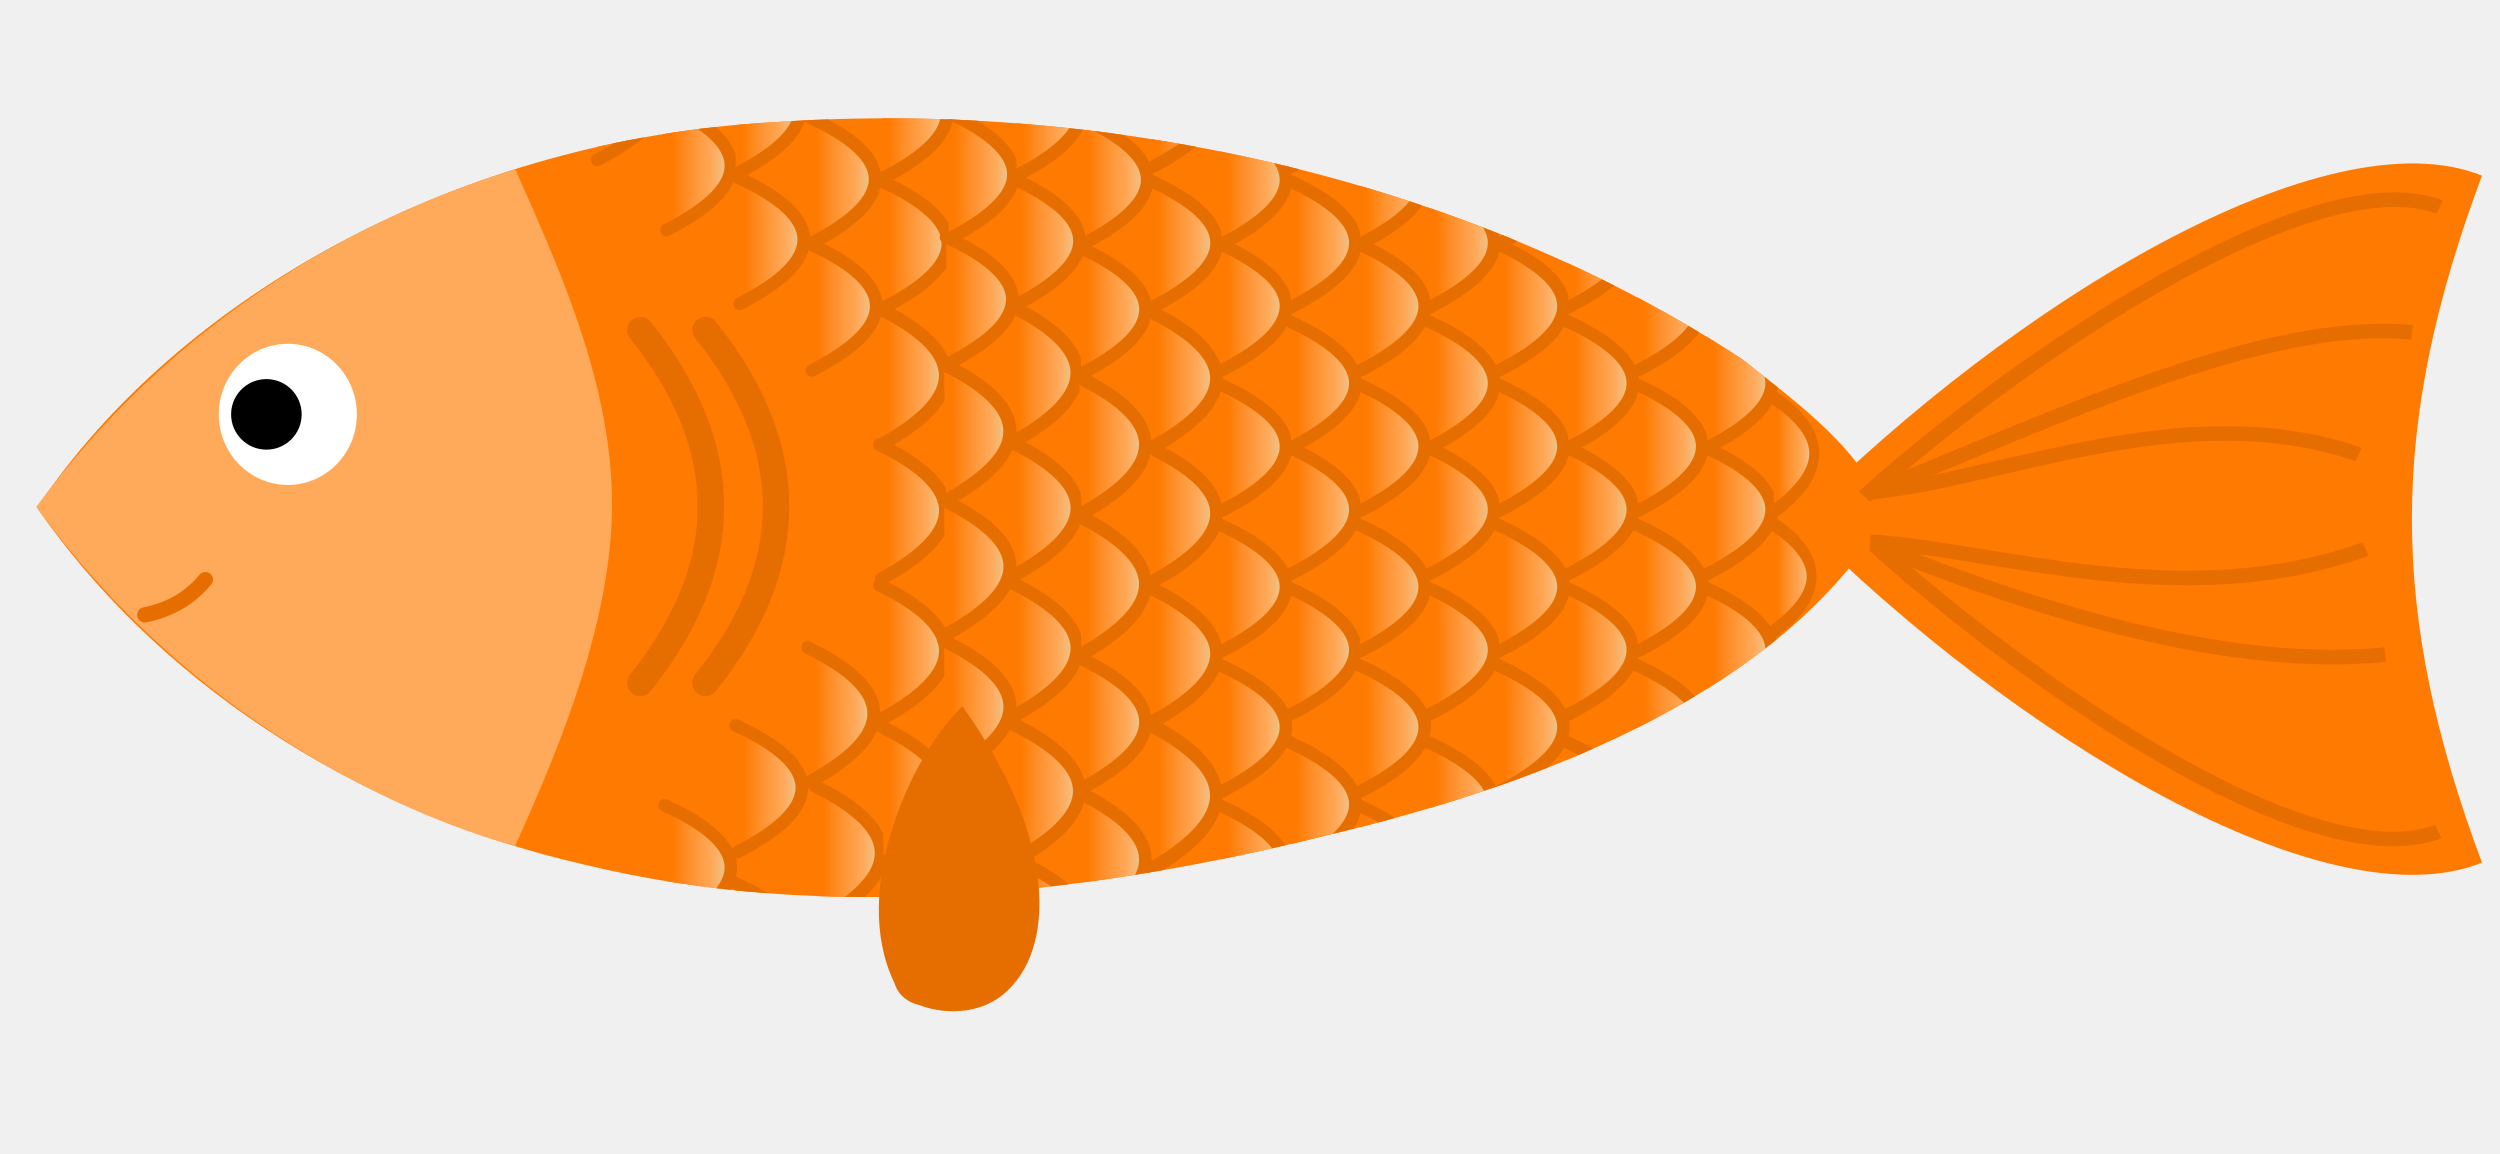
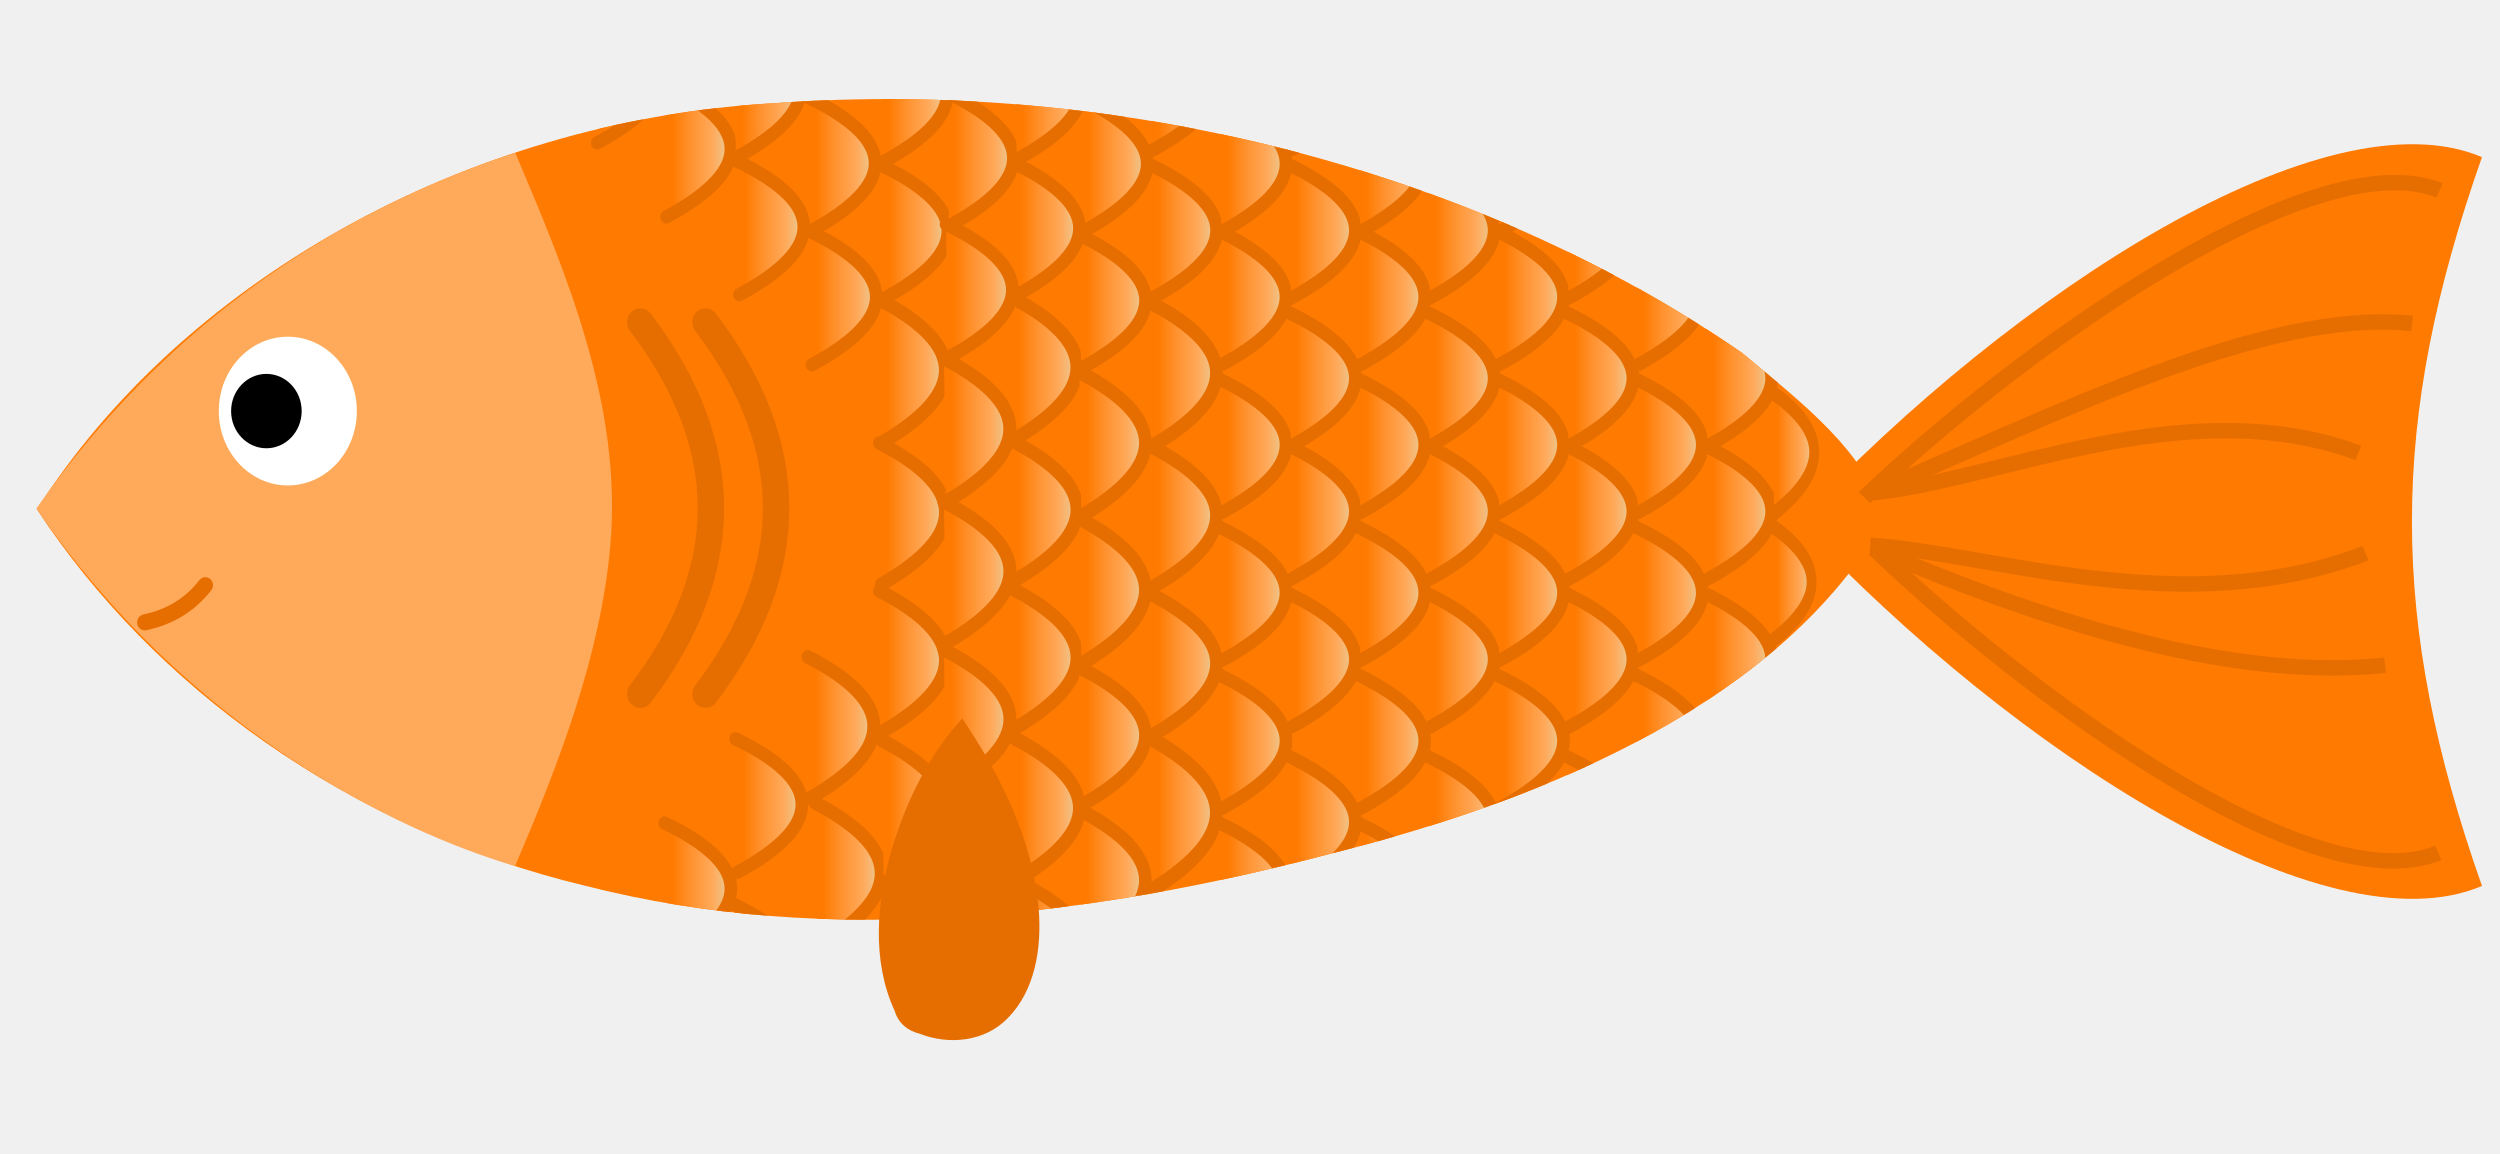
<svg xmlns="http://www.w3.org/2000/svg" width="130px" height="60px" viewBox="0 0 100 50" version="1.1" id="svg1">
  <defs id="defs1">
    <linearGradient id="linearGradient32">
      <stop style="stop-color:#ff7a00;stop-opacity:1;" offset="0.115" id="stop32" />
      <stop style="stop-color:#ff912d;stop-opacity:1;" offset="0.385" id="stop31" />
      <stop style="stop-color:#ffa95a;stop-opacity:1;" offset="0.72" id="stop30" />
      <stop style="stop-color:#f2be7f;stop-opacity:1;" offset="0.883" id="stop29" />
      <stop style="stop-color:#e6d4a4;stop-opacity:1;" offset="0.966" id="stop28" />
      <stop style="stop-color:#ceffee;stop-opacity:1;" offset="1" id="stop16" />
    </linearGradient>
    <clipPath clipPathUnits="userSpaceOnUse" id="clipPath345">
      <path id="path345" d="m 10.247,23.907 c 5.163,-7.707 15.421,-13.361 26.705,-13.961 12.521,-0.864 25.463,2.298 35.058,8.585 2.089,1.666 4.485,3.365 5.184,5.718 -3.718,6.165 -12.022,9.579 -20.069,11.486 -8.656,2.175 -18.162,3.259 -27.016,1.109 C 21.506,34.89 14.439,29.971 10.247,23.907 Z" fill="#ff7a00" style="stroke-width:1.097" />
    </clipPath>
  </defs>
-   <g id="fish-body" clip-path="none" transform="matrix(1.19644,0,0,1.19644,-14.82536,-6.605689)">
+   <g id="fish-body" clip-path="none" transform="matrix(1.19644,0,0,1.260856,-14.82536,-8.070684)">
    <path id="body" d="M 10.247,23.907 C 15.41,16.201 25.668,10.546 36.952,9.947 49.473,9.082 62.415,12.244 72.009,18.531 c 2.089,1.666 4.485,3.365 5.184,5.718 -3.718,6.165 -12.022,9.579 -20.069,11.486 -8.656,2.175 -18.162,3.259 -27.016,1.109 C 21.506,34.89 14.439,29.972 10.247,23.907 Z" fill="#ff7a00" style="stroke-width:1.097" />
    <path id="body-light" d="m 27.57,11.65 c 1.883,4.208 3.864,8.703 3.45,13.426 -0.335,3.825 -1.895,7.625 -3.454,11.087 C 23.23,34.967 15.664,31.412 10.225,23.877 15.008,17.389 21.357,13.571 27.57,11.65 Z" fill="#ffa95a" style="fill:#ffa95a;fill-opacity:1;stroke-width:1.124" />
    <g id="scales" clip-path="url(#clipPath345)" style="stroke:#e66e00;stroke-opacity:1">
      <path id="scale-1" d="m 50.567,21.654 q 4.635,2.125 0.068,4.464" fill="none" stroke="#e66e00" stroke-width="0.958" stroke-linecap="round" style="fill:url(#linearGradient32);fill-opacity:1;stroke:#e66e00;stroke-width:0.444;stroke-dasharray:none;stroke-opacity:1" transform="matrix(1.023417,0,0,1.087538,-1.1744,-1.82012)" />
      <path id="scale-2" d="m 55.453,21.654 q 4.635,2.125 0.068,4.464" fill="none" stroke="#e66e00" stroke-width="0.958" stroke-linecap="round" style="fill:url(#linearGradient32);fill-opacity:1;stroke:#e66e00;stroke-width:0.444;stroke-dasharray:none;stroke-opacity:1" transform="matrix(1.028579,0,0,1.027165,-1.441464,-0.5188361)" />
      <path id="scale-3" d="m 60.339,21.654 q 4.635,2.125 0.068,4.464" fill="none" stroke="#e66e00" stroke-width="0.958" stroke-linecap="round" style="fill:url(#linearGradient32);fill-opacity:1;stroke:#e66e00;stroke-width:0.444;stroke-dasharray:none;stroke-opacity:1" transform="matrix(1.028579,0,0,1.027165,-1.441464,-0.5188361)" />
      <path id="scale-4" d="m 65.225,21.654 q 4.635,2.125 0.068,4.464" fill="none" stroke="#e66e00" stroke-width="0.958" stroke-linecap="round" style="fill:url(#linearGradient32);fill-opacity:1;stroke:#e66e00;stroke-width:0.444;stroke-dasharray:none;stroke-opacity:1" transform="matrix(1.028579,0,0,1.027165,-1.441464,-0.5188361)" />
      <path id="scale-5" d="m 70.112,21.654 q 4.635,2.125 0.068,4.464" fill="none" stroke="#e66e00" stroke-width="0.958" stroke-linecap="round" style="fill:url(#linearGradient32);fill-opacity:1;stroke:#e66e00;stroke-width:0.444;stroke-dasharray:none;stroke-opacity:1" transform="matrix(1.028579,0,0,1.027165,-1.441464,-0.5188361)" />
      <path id="scale-6" d="m 50.567,26.603 q 4.635,2.125 0.068,4.464" fill="none" stroke="#e66e00" stroke-width="0.958" stroke-linecap="round" style="fill:url(#linearGradient32);fill-opacity:1;stroke:#e66e00;stroke-width:0.444;stroke-dasharray:none;stroke-opacity:1" transform="matrix(1.023417,0,0,1.087538,-1.1744,-2.118926)" />
      <path id="scale-7" d="m 55.453,26.603 q 4.635,2.125 0.068,4.464" fill="none" stroke="#e66e00" stroke-width="0.958" stroke-linecap="round" style="fill:url(#linearGradient32);fill-opacity:1;stroke:#e66e00;stroke-width:0.444;stroke-dasharray:none;stroke-opacity:1" transform="matrix(1.028579,0,0,1.027165,-1.441464,-0.5188361)" />
      <path id="scale-8" d="m 60.339,26.603 q 4.635,2.125 0.068,4.464" fill="none" stroke="#e66e00" stroke-width="0.958" stroke-linecap="round" style="fill:url(#linearGradient32);fill-opacity:1;stroke:#e66e00;stroke-width:0.444;stroke-dasharray:none;stroke-opacity:1" transform="matrix(1.028579,0,0,1.027165,-1.441464,-0.5188361)" />
      <path id="scale-9" d="m 65.225,26.603 q 4.635,2.125 0.068,4.464" fill="none" stroke="#e66e00" stroke-width="0.958" stroke-linecap="round" style="fill:url(#linearGradient32);fill-opacity:1;stroke:#e66e00;stroke-width:0.444;stroke-dasharray:none;stroke-opacity:1" transform="matrix(1.028579,0,0,1.027165,-1.441464,-0.5188361)" />
      <path id="scale-10" d="m 70.112,26.603 q 4.635,2.125 0.068,4.464" fill="none" stroke="#e66e00" stroke-width="0.958" stroke-linecap="round" style="fill:url(#linearGradient32);fill-opacity:1;stroke:#e66e00;stroke-width:0.444;stroke-dasharray:none;stroke-opacity:1" transform="matrix(1.028579,0,0,1.027165,-1.441464,-0.5188361)" />
      <path id="scale-11" d="m 53.01,24.376 q 4.635,2.125 0.068,4.464" fill="none" stroke="#e66e00" stroke-width="0.958" stroke-linecap="round" style="fill:url(#linearGradient32);fill-opacity:1;stroke:#e66e00;stroke-width:0.444;stroke-dasharray:none;stroke-opacity:1" transform="matrix(1.028579,0,0,1.027165,-1.441464,-0.5188361)" />
      <path id="scale-12" d="m 57.896,24.376 q 4.635,2.125 0.068,4.464" fill="none" stroke="#e66e00" stroke-width="0.958" stroke-linecap="round" style="fill:url(#linearGradient32);fill-opacity:1;stroke:#e66e00;stroke-width:0.444;stroke-dasharray:none;stroke-opacity:1" transform="matrix(1.028579,0,0,1.027165,-1.441464,-0.5188361)" />
      <path id="scale-13" d="m 62.782,24.376 q 4.635,2.125 0.068,4.464" fill="none" stroke="#e66e00" stroke-width="0.958" stroke-linecap="round" style="fill:url(#linearGradient32);fill-opacity:1;stroke:#e66e00;stroke-width:0.444;stroke-dasharray:none;stroke-opacity:1" transform="matrix(1.028579,0,0,1.027165,-1.441464,-0.5188361)" />
      <path id="scale-14" d="m 67.668,24.376 q 4.635,2.125 0.068,4.464" fill="none" stroke="#e66e00" stroke-width="0.958" stroke-linecap="round" style="fill:url(#linearGradient32);fill-opacity:1;stroke:#e66e00;stroke-width:0.444;stroke-dasharray:none;stroke-opacity:1" transform="matrix(1.028579,0,0,1.027165,-1.441464,-0.5188361)" />
      <path id="scale-15" d="m 72.555,24.376 q 4.635,2.125 0.068,4.464" fill="none" stroke="#e66e00" stroke-width="0.958" stroke-linecap="round" style="fill:url(#linearGradient32);fill-opacity:1;stroke:#e66e00;stroke-width:0.589;stroke-dasharray:none;stroke-opacity:1" transform="matrix(0.6041375,0,0,0.8728682,29.27839,3.209159)" />
      <path id="scale-16" d="m 35.55,31.794 q 4.767,2.183 0.07,4.585" fill="none" stroke="#e66e00" stroke-width="0.958" stroke-linecap="round" style="fill:url(#linearGradient32);fill-opacity:1;stroke:#e66e00;stroke-width:0.457;stroke-dasharray:none;stroke-opacity:1" />
      <path id="scale-17" d="m 33.465,34.274 q 4.635,2.125 0.068,4.464" fill="none" stroke="#e66e00" stroke-width="0.958" stroke-linecap="round" style="fill:url(#linearGradient32);fill-opacity:1;stroke:#e66e00;stroke-width:0.444;stroke-dasharray:none;stroke-opacity:1" transform="matrix(1.028579,0,0,1.027165,-1.441464,-0.5188361)" />
      <path id="scale-18" d="m 35.62,11.944 q 4.767,2.183 0.07,4.585" fill="none" stroke="#e66e00" stroke-width="0.958" stroke-linecap="round" style="fill:url(#linearGradient32);fill-opacity:1;stroke:#e66e00;stroke-width:0.457;stroke-dasharray:none;stroke-opacity:1" />
      <path id="scale-19" d="m 31.022,7.053 q 4.635,2.125 0.068,4.464" fill="none" stroke="#e66e00" stroke-width="0.958" stroke-linecap="round" style="fill:url(#linearGradient32);fill-opacity:1;stroke:#e66e00;stroke-width:0.444;stroke-dasharray:none;stroke-opacity:1" transform="matrix(1.028579,0,0,1.027165,-1.441464,-0.5188361)" />
      <path id="scale-20" d="m 33.465,9.528 q 4.635,2.125 0.068,4.464" fill="none" stroke="#e66e00" stroke-width="0.958" stroke-linecap="round" style="fill:url(#linearGradient32);fill-opacity:1;stroke:#e66e00;stroke-width:0.444;stroke-dasharray:none;stroke-opacity:1" transform="matrix(1.028579,0,0,1.027165,-1.441464,-0.5188361)" />
      <path id="scale-21" d="m 53.01,14.477 q 4.635,2.125 0.068,4.464" fill="none" stroke="#e66e00" stroke-width="0.958" stroke-linecap="round" style="fill:url(#linearGradient32);fill-opacity:1;stroke:#e66e00;stroke-width:0.444;stroke-dasharray:none;stroke-opacity:1" transform="matrix(1.028579,0,0,1.027165,-1.441464,-0.5188361)" />
      <path id="scale-22" d="m 57.896,14.477 q 4.635,2.125 0.068,4.464" fill="none" stroke="#e66e00" stroke-width="0.958" stroke-linecap="round" style="fill:url(#linearGradient32);fill-opacity:1;stroke:#e66e00;stroke-width:0.444;stroke-dasharray:none;stroke-opacity:1" transform="matrix(1.028579,0,0,1.027165,-1.441464,-0.5188361)" />
      <path id="scale-23" d="m 62.782,14.477 q 4.635,2.125 0.068,4.464" fill="none" stroke="#e66e00" stroke-width="0.958" stroke-linecap="round" style="fill:url(#linearGradient32);fill-opacity:1;stroke:#e66e00;stroke-width:0.444;stroke-dasharray:none;stroke-opacity:1" transform="matrix(1.028579,0,0,1.027165,-1.441464,-0.5188361)" />
      <path id="scale-24" d="m 67.668,14.477 q 4.635,2.125 0.068,4.464" fill="none" stroke="#e66e00" stroke-width="0.958" stroke-linecap="round" style="fill:url(#linearGradient32);fill-opacity:1;stroke:#e66e00;stroke-width:0.444;stroke-dasharray:none;stroke-opacity:1" transform="matrix(1.028579,0,0,1.027165,-1.441464,-0.5188361)" />
      <path id="scale-25" d="m 53.01,19.426 q 4.635,2.125 0.068,4.464" fill="none" stroke="#e66e00" stroke-width="0.958" stroke-linecap="round" style="fill:url(#linearGradient32);fill-opacity:1;stroke:#e66e00;stroke-width:0.444;stroke-dasharray:none;stroke-opacity:1" transform="matrix(1.028579,0,0,1.027165,-1.441464,-0.5188361)" />
      <path id="scale-26" d="m 57.896,19.426 q 4.635,2.125 0.068,4.464" fill="none" stroke="#e66e00" stroke-width="0.958" stroke-linecap="round" style="fill:url(#linearGradient32);fill-opacity:1;stroke:#e66e00;stroke-width:0.444;stroke-dasharray:none;stroke-opacity:1" transform="matrix(1.028579,0,0,1.027165,-1.441464,-0.5188361)" />
      <path id="scale-27" d="m 62.782,19.426 q 4.635,2.125 0.068,4.464" fill="none" stroke="#e66e00" stroke-width="0.958" stroke-linecap="round" style="fill:url(#linearGradient32);fill-opacity:1;stroke:#e66e00;stroke-width:0.444;stroke-dasharray:none;stroke-opacity:1" transform="matrix(1.028579,0,0,1.027165,-1.441464,-0.5188361)" />
      <path id="scale-28" d="m 67.668,19.426 q 4.635,2.125 0.068,4.464" fill="none" stroke="#e66e00" stroke-width="0.958" stroke-linecap="round" style="fill:url(#linearGradient32);fill-opacity:1;stroke:#e66e00;stroke-width:0.444;stroke-dasharray:none;stroke-opacity:1" transform="matrix(1.028579,0,0,1.027165,-1.441464,-0.5188361)" />
      <path id="scale-29" d="m 72.555,19.426 q 4.635,2.125 0.068,4.464" fill="none" stroke="#e66e00" stroke-width="0.958" stroke-linecap="round" style="fill:url(#linearGradient32);fill-opacity:1;stroke:#e66e00;stroke-width:0.555;stroke-dasharray:none;stroke-opacity:1" transform="matrix(0.6415611,0,0,0.9269386,26.57144,1.898767)" />
      <path id="scale-30" d="m 50.567,17.199 q 4.635,2.125 0.068,4.464" fill="none" stroke="#e66e00" stroke-width="0.958" stroke-linecap="round" style="fill:url(#linearGradient32);fill-opacity:1;stroke:#e66e00;stroke-width:0.444;stroke-dasharray:none;stroke-opacity:1" transform="matrix(1.022152,0,0,1.102645,-1.108958,-2.161482)" />
      <path id="scale-31" d="m 45.529,21.531 q 4.743,2.311 0.07,4.855" fill="none" stroke="#e66e00" stroke-width="0.958" stroke-linecap="round" style="fill:url(#linearGradient32);fill-opacity:1;stroke:#e66e00;stroke-width:0.469;stroke-dasharray:none;stroke-opacity:1" />
      <path id="scale-32" d="m 45.529,26.615 q 4.743,2.311 0.07,4.855" fill="none" stroke="#e66e00" stroke-width="0.958" stroke-linecap="round" style="fill:url(#linearGradient32);fill-opacity:1;stroke:#e66e00;stroke-width:0.469;stroke-dasharray:none;stroke-opacity:1" />
      <path id="scale-33" d="m 45.53,16.606 q 4.737,2.343 0.07,4.922" fill="none" stroke="#e66e00" stroke-width="0.958" stroke-linecap="round" style="fill:url(#linearGradient32);fill-opacity:1;stroke:#e66e00;stroke-width:0.472;stroke-dasharray:none;stroke-opacity:1" />
      <path id="scale-34" d="m 55.453,17.199 q 4.635,2.125 0.068,4.464" fill="none" stroke="#e66e00" stroke-width="0.958" stroke-linecap="round" style="fill:url(#linearGradient32);fill-opacity:1;stroke:#e66e00;stroke-width:0.444;stroke-dasharray:none;stroke-opacity:1" transform="matrix(1.028579,0,0,1.027165,-1.441464,-0.5188361)" />
      <path id="scale-35" d="m 60.339,17.199 q 4.635,2.125 0.068,4.464" fill="none" stroke="#e66e00" stroke-width="0.958" stroke-linecap="round" style="fill:url(#linearGradient32);fill-opacity:1;stroke:#e66e00;stroke-width:0.444;stroke-dasharray:none;stroke-opacity:1" transform="matrix(1.028579,0,0,1.027165,-1.441464,-0.5188361)" />
      <path id="scale-36" d="m 65.225,17.199 q 4.635,2.125 0.068,4.464" fill="none" stroke="#e66e00" stroke-width="0.958" stroke-linecap="round" style="fill:url(#linearGradient32);fill-opacity:1;stroke:#e66e00;stroke-width:0.444;stroke-dasharray:none;stroke-opacity:1" transform="matrix(1.028579,0,0,1.027165,-1.441464,-0.5188361)" />
      <path id="scale-37" d="m 70.112,17.199 q 4.635,2.125 0.068,4.464" fill="none" stroke="#e66e00" stroke-width="0.958" stroke-linecap="round" style="fill:url(#linearGradient32);fill-opacity:1;stroke:#e66e00;stroke-width:0.444;stroke-dasharray:none;stroke-opacity:1" transform="matrix(1.028579,0,0,1.027165,-1.441464,-0.5188361)" />
      <path id="scale-38" d="m 53.01,29.325 q 4.635,2.125 0.068,4.464" fill="none" stroke="#e66e00" stroke-width="0.958" stroke-linecap="round" style="fill:url(#linearGradient32);fill-opacity:1;stroke:#e66e00;stroke-width:0.444;stroke-dasharray:none;stroke-opacity:1" transform="matrix(1.028579,0,0,1.027165,-1.441464,-0.5188361)" />
      <path id="scale-39" d="m 57.896,29.325 q 4.635,2.125 0.068,4.464" fill="none" stroke="#e66e00" stroke-width="0.958" stroke-linecap="round" style="fill:url(#linearGradient32);fill-opacity:1;stroke:#e66e00;stroke-width:0.444;stroke-dasharray:none;stroke-opacity:1" transform="matrix(1.028579,0,0,1.027165,-1.441464,-0.5188361)" />
      <path id="scale-40" d="m 62.782,29.325 q 4.635,2.125 0.068,4.464" fill="none" stroke="#e66e00" stroke-width="0.958" stroke-linecap="round" style="fill:url(#linearGradient32);fill-opacity:1;stroke:#e66e00;stroke-width:0.444;stroke-dasharray:none;stroke-opacity:1" transform="matrix(1.028579,0,0,1.027165,-1.441464,-0.5188361)" />
      <path id="scale-41" d="m 67.668,29.325 q 4.635,2.125 0.068,4.464" fill="none" stroke="#e66e00" stroke-width="0.958" stroke-linecap="round" style="fill:url(#linearGradient32);fill-opacity:1;stroke:#e66e00;stroke-width:0.444;stroke-dasharray:none;stroke-opacity:1" transform="matrix(1.028579,0,0,1.027165,-1.441464,-0.5188361)" />
      <path id="scale-43" d="m 53.01,34.274 q 4.635,2.125 0.068,4.464" fill="none" stroke="#e66e00" stroke-width="0.958" stroke-linecap="round" style="fill:url(#linearGradient32);fill-opacity:1;stroke:#e66e00;stroke-width:0.444;stroke-dasharray:none;stroke-opacity:1" transform="matrix(1.028579,0,0,1.027165,-1.441464,-0.5188361)" />
      <path id="scale-42" d="m 57.896,34.274 q 4.635,2.125 0.068,4.464" fill="none" stroke="#e66e00" stroke-width="0.958" stroke-linecap="round" style="fill:url(#linearGradient32);fill-opacity:1;stroke:#e66e00;stroke-width:0.444;stroke-dasharray:none;stroke-opacity:1" transform="matrix(1.028579,0,0,1.027165,-1.441464,-0.5188361)" />
      <path id="scale-44" d="m 50.567,32.047 q 4.635,2.125 0.068,4.464" fill="none" stroke="#e66e00" stroke-width="0.958" stroke-linecap="round" style="fill:url(#linearGradient32);fill-opacity:1;stroke:#e66e00;stroke-width:0.444;stroke-dasharray:none;stroke-opacity:1" transform="matrix(1.017188,0,0,1.163122,-0.8521744,-5.496096)" />
      <path id="scale-45" d="m 55.453,32.047 q 4.635,2.125 0.068,4.464" fill="none" stroke="#e66e00" stroke-width="0.958" stroke-linecap="round" style="fill:url(#linearGradient32);fill-opacity:1;stroke:#e66e00;stroke-width:0.444;stroke-dasharray:none;stroke-opacity:1" transform="matrix(1.028579,0,0,1.027165,-1.441464,-0.5188361)" />
      <path id="scale-46" d="m 60.339,32.047 q 4.635,2.125 0.068,4.464" fill="none" stroke="#e66e00" stroke-width="0.958" stroke-linecap="round" style="fill:url(#linearGradient32);fill-opacity:1;stroke:#e66e00;stroke-width:0.444;stroke-dasharray:none;stroke-opacity:1" transform="matrix(1.028579,0,0,1.027165,-1.441464,-0.5188361)" />
      <path id="scale-47" d="m 65.225,32.047 q 4.635,2.125 0.068,4.464" fill="none" stroke="#e66e00" stroke-width="0.958" stroke-linecap="round" style="fill:url(#linearGradient32);fill-opacity:1;stroke:#e66e00;stroke-width:0.444;stroke-dasharray:none;stroke-opacity:1" transform="matrix(1.028579,0,0,1.027165,-1.441464,-0.5188361)" />
      <path id="scale-24-9-4-9-8-5-5-1" d="m 35.908,36.997 q 4.635,2.125 0.068,4.464" fill="none" stroke="#e66e00" stroke-width="0.958" stroke-linecap="round" style="fill:url(#linearGradient32);fill-opacity:1;stroke:#e66e00;stroke-width:0.444;stroke-dasharray:none;stroke-opacity:1" transform="matrix(1.028579,0,0,1.027165,-1.441464,-0.5188361)" />
      <path id="scale-48" d="m 35.908,7.548 q 4.635,2.125 0.068,4.464" fill="none" stroke="#e66e00" stroke-width="0.958" stroke-linecap="round" style="fill:url(#linearGradient32);fill-opacity:1;stroke:#e66e00;stroke-width:0.444;stroke-dasharray:none;stroke-opacity:1" transform="matrix(1.028579,0,0,1.027165,-1.441464,-0.5188361)" />
      <path id="scale-49" d="m 50.567,7.301 q 4.635,2.125 0.068,4.464" fill="none" stroke="#e66e00" stroke-width="0.958" stroke-linecap="round" style="fill:url(#linearGradient32);fill-opacity:1;stroke:#e66e00;stroke-width:0.444;stroke-dasharray:none;stroke-opacity:1" transform="matrix(1.028579,0,0,1.027165,-1.441464,-0.5188361)" />
      <path id="scale-50" d="m 55.453,7.301 q 4.635,2.125 0.068,4.464" fill="none" stroke="#e66e00" stroke-width="0.958" stroke-linecap="round" style="fill:url(#linearGradient32);fill-opacity:1;stroke:#e66e00;stroke-width:0.444;stroke-dasharray:none;stroke-opacity:1" transform="matrix(1.028579,0,0,1.027165,-1.441464,-0.5188361)" />
      <path id="scale-51" d="m 50.567,12.25 q 4.635,2.125 0.068,4.464" fill="none" stroke="#e66e00" stroke-width="0.958" stroke-linecap="round" style="fill:url(#linearGradient32);fill-opacity:1;stroke:#e66e00;stroke-width:0.444;stroke-dasharray:none;stroke-opacity:1" transform="matrix(1.028579,0,0,1.027165,-1.441464,-0.5188361)" />
      <path id="scale-52" d="m 50.567,21.654 q 4.635,2.125 0.068,4.464" fill="none" stroke="#e66e00" stroke-width="0.958" stroke-linecap="round" style="fill:url(#linearGradient32);fill-opacity:1;stroke:#e66e00;stroke-width:0.444;stroke-dasharray:none;stroke-opacity:1" transform="matrix(1.025684,0,0,1.060923,-3.86554,6.370487)" />
      <path id="scale-53" d="m 50.567,26.603 q 4.635,2.125 0.068,4.464" fill="none" stroke="#e66e00" stroke-width="0.958" stroke-linecap="round" style="fill:url(#linearGradient32);fill-opacity:1;stroke:#e66e00;stroke-width:0.444;stroke-dasharray:none;stroke-opacity:1" transform="matrix(1.022072,0,0,1.103515,-3.678699,4.875719)" />
      <path id="scale-54" d="m 50.567,17.199 q 4.635,2.125 0.068,4.464" fill="none" stroke="#e66e00" stroke-width="0.958" stroke-linecap="round" style="fill:url(#linearGradient32);fill-opacity:1;stroke:#e66e00;stroke-width:0.444;stroke-dasharray:none;stroke-opacity:1" transform="matrix(1.020819,0,0,1.118648,-3.613888,4.982909)" />
      <path id="scale-55" d="m 50.567,7.301 q 4.635,2.125 0.068,4.464" fill="none" stroke="#e66e00" stroke-width="0.958" stroke-linecap="round" style="fill:url(#linearGradient32);fill-opacity:1;stroke:#e66e00;stroke-width:0.444;stroke-dasharray:none;stroke-opacity:1" transform="matrix(1.028579,0,0,1.027165,-4.015339,6.973833)" />
      <path id="scale-56" d="m 50.567,12.25 q 4.635,2.125 0.068,4.464" fill="none" stroke="#e66e00" stroke-width="0.958" stroke-linecap="round" style="fill:url(#linearGradient32);fill-opacity:1;stroke:#e66e00;stroke-width:0.444;stroke-dasharray:none;stroke-opacity:1" transform="matrix(1.02177,0,0,1.107228,-3.663085,5.627717)" />
      <path id="scale-57" d="m 55.453,12.25 q 4.635,2.125 0.068,4.464" fill="none" stroke="#e66e00" stroke-width="0.958" stroke-linecap="round" style="fill:url(#linearGradient32);fill-opacity:1;stroke:#e66e00;stroke-width:0.444;stroke-dasharray:none;stroke-opacity:1" transform="matrix(1.028579,0,0,1.027165,-1.441464,-0.5188361)" />
      <path id="scale-58" d="m 60.339,12.25 q 4.635,2.125 0.068,4.464" fill="none" stroke="#e66e00" stroke-width="0.958" stroke-linecap="round" style="fill:url(#linearGradient32);fill-opacity:1;stroke:#e66e00;stroke-width:0.444;stroke-dasharray:none;stroke-opacity:1" transform="matrix(1.028579,0,0,1.027165,-1.441464,-0.5188361)" />
      <path id="scale-59" d="m 65.225,12.25 q 4.635,2.125 0.068,4.464" fill="none" stroke="#e66e00" stroke-width="0.958" stroke-linecap="round" style="fill:url(#linearGradient32);fill-opacity:1;stroke:#e66e00;stroke-width:0.444;stroke-dasharray:none;stroke-opacity:1" transform="matrix(1.028579,0,0,1.027165,-1.441464,-0.5188361)" />
      <path id="scale-60" d="m 48.123,10.023 q 4.635,2.125 0.068,4.464" fill="none" stroke="#e66e00" stroke-width="0.958" stroke-linecap="round" style="fill:url(#linearGradient32);fill-opacity:1;stroke:#e66e00;stroke-width:0.444;stroke-dasharray:none;stroke-opacity:1" transform="matrix(1.028579,0,0,1.027165,-1.441464,-0.5188361)" />
      <path id="scale-61" d="m 50.567,26.603 q 4.635,2.125 0.068,4.464" fill="none" stroke="#e66e00" stroke-width="0.958" stroke-linecap="round" style="fill:url(#linearGradient32);fill-opacity:1;stroke:#e66e00;stroke-width:0.444;stroke-dasharray:none;stroke-opacity:1" transform="matrix(1.022072,0,0,1.103515,-6.071885,2.392771)" />
      <path id="scale-62" d="m 50.567,26.603 q 4.635,2.125 0.068,4.464" fill="none" stroke="#e66e00" stroke-width="0.958" stroke-linecap="round" style="fill:url(#linearGradient32);fill-opacity:1;stroke:#e66e00;stroke-width:0.444;stroke-dasharray:none;stroke-opacity:1" transform="matrix(1.022072,0,0,1.103515,-8.368521,4.982282)" />
      <path id="scale-62-0" d="m 38.441,33.998 q 4.737,2.345 0.07,4.926" fill="none" stroke="#e66e00" stroke-width="0.958" stroke-linecap="round" style="fill:url(#linearGradient32);fill-opacity:1;stroke:#e66e00;stroke-width:0.472;stroke-dasharray:none;stroke-opacity:1" />
      <path id="scale-63" d="m 50.567,7.301 q 4.635,2.125 0.068,4.464" fill="none" stroke="#e66e00" stroke-width="0.958" stroke-linecap="round" style="fill:url(#linearGradient32);fill-opacity:1;stroke:#e66e00;stroke-width:0.444;stroke-dasharray:none;stroke-opacity:1" transform="matrix(1.028579,0,0,1.027165,-6.408526,4.490885)" />
      <path id="scale-63-0" d="m 40.764,21.626 q 4.743,2.311 0.07,4.855" fill="none" stroke="#e66e00" stroke-width="0.958" stroke-linecap="round" style="fill:url(#linearGradient32);fill-opacity:1;stroke:#e66e00;stroke-width:0.469;stroke-dasharray:none;stroke-opacity:1" />
      <path id="scale-63-1" d="m 40.764,26.71 q 4.743,2.311 0.07,4.855" fill="none" stroke="#e66e00" stroke-width="0.958" stroke-linecap="round" style="fill:url(#linearGradient32);fill-opacity:1;stroke:#e66e00;stroke-width:0.469;stroke-dasharray:none;stroke-opacity:1" />
      <path id="scale-63-2" d="m 40.765,16.7 q 4.737,2.343 0.07,4.922" fill="none" stroke="#e66e00" stroke-width="0.958" stroke-linecap="round" style="fill:url(#linearGradient32);fill-opacity:1;stroke:#e66e00;stroke-width:0.472;stroke-dasharray:none;stroke-opacity:1" />
      <path id="scale-63-3" d="m 40.846,31.844 q 4.737,2.345 0.07,4.926" fill="none" stroke="#e66e00" stroke-width="0.958" stroke-linecap="round" style="fill:url(#linearGradient32);fill-opacity:1;stroke:#e66e00;stroke-width:0.472;stroke-dasharray:none;stroke-opacity:1" />
      <path id="scale-63-2" d="m 40.838,12.084 q 4.767,2.183 0.07,4.585" fill="none" stroke="#e66e00" stroke-width="0.958" stroke-linecap="round" style="fill:url(#linearGradient32);fill-opacity:1;stroke:#e66e00;stroke-width:0.457;stroke-dasharray:none;stroke-opacity:1" />
      <path id="scale-63-1-3" d="m 38.169,28.978 q 4.743,2.311 0.07,4.855" fill="none" stroke="#e66e00" stroke-width="0.958" stroke-linecap="round" style="fill:url(#linearGradient32);fill-opacity:1;stroke:#e66e00;stroke-width:0.469;stroke-dasharray:none;stroke-opacity:1" />
      <path id="scale-63-2-4" d="m 38.243,14.353 q 4.767,2.183 0.07,4.585" fill="none" stroke="#e66e00" stroke-width="0.958" stroke-linecap="round" style="fill:url(#linearGradient32);fill-opacity:1;stroke:#e66e00;stroke-width:0.457;stroke-dasharray:none;stroke-opacity:1" />
      <path id="scale-31-8" d="m 43.098,23.649 q 4.743,2.311 0.07,4.855" fill="none" stroke="#e66e00" stroke-width="0.958" stroke-linecap="round" style="fill:url(#linearGradient32);fill-opacity:1;stroke:#e66e00;stroke-width:0.469;stroke-dasharray:none;stroke-opacity:1" />
      <path id="scale-32-5" d="m 43.098,28.733 q 4.743,2.311 0.07,4.855" fill="none" stroke="#e66e00" stroke-width="0.958" stroke-linecap="round" style="fill:url(#linearGradient32);fill-opacity:1;stroke:#e66e00;stroke-width:0.469;stroke-dasharray:none;stroke-opacity:1" />
      <path id="scale-33-7" d="m 43.099,18.723 q 4.737,2.343 0.07,4.922" fill="none" stroke="#e66e00" stroke-width="0.958" stroke-linecap="round" style="fill:url(#linearGradient32);fill-opacity:1;stroke:#e66e00;stroke-width:0.472;stroke-dasharray:none;stroke-opacity:1" />
      <path id="scale-61-6" d="m 43.18,33.867 q 4.737,2.345 0.07,4.926" fill="none" stroke="#e66e00" stroke-width="0.958" stroke-linecap="round" style="fill:url(#linearGradient32);fill-opacity:1;stroke:#e66e00;stroke-width:0.472;stroke-dasharray:none;stroke-opacity:1" />
      <path id="scale-63-1" d="m 43.172,14.108 q 4.767,2.183 0.07,4.585" fill="none" stroke="#e66e00" stroke-width="0.958" stroke-linecap="round" style="fill:url(#linearGradient32);fill-opacity:1;stroke:#e66e00;stroke-width:0.457;stroke-dasharray:none;stroke-opacity:1" />
      <path id="scale-63-0" d="m 50.567,7.301 q 4.635,2.125 0.068,4.464" fill="none" stroke="#e66e00" stroke-width="0.958" stroke-linecap="round" style="fill:url(#linearGradient32);fill-opacity:1;stroke:#e66e00;stroke-width:0.444;stroke-dasharray:none;stroke-opacity:1" transform="matrix(1.028579,0,0,1.027165,-8.801707,2.081889)" />
      <path id="scale-63-1" d="m 38.201,9.756 q 4.767,2.183 0.07,4.585" fill="none" stroke="#e66e00" stroke-width="0.958" stroke-linecap="round" style="fill:url(#linearGradient32);fill-opacity:1;stroke:#e66e00;stroke-width:0.457;stroke-dasharray:none;stroke-opacity:1" />
      <path id="scale-63-2" d="m 48.123,10.023 q 4.635,2.125 0.068,4.464" fill="none" stroke="#e66e00" stroke-width="0.958" stroke-linecap="round" style="fill:url(#linearGradient32);fill-opacity:1;stroke:#e66e00;stroke-width:0.444;stroke-dasharray:none;stroke-opacity:1" transform="matrix(1.028579,0,0,1.027165,-3.83465,-3.001785)" />
      <path id="scale-63-2-7" d="m 48.123,10.023 q 4.635,2.125 0.068,4.464" fill="none" stroke="#e66e00" stroke-width="0.958" stroke-linecap="round" style="fill:url(#linearGradient32);fill-opacity:1;stroke:#e66e00;stroke-width:0.444;stroke-dasharray:none;stroke-opacity:1" transform="matrix(1.028579,0,0,1.027165,-8.68958,-2.906821)" />
      <path id="scale-63-2-1" d="m 48.123,10.023 q 4.635,2.125 0.068,4.464" fill="none" stroke="#e66e00" stroke-width="0.958" stroke-linecap="round" style="fill:url(#linearGradient32);fill-opacity:1;stroke:#e66e00;stroke-width:0.444;stroke-dasharray:none;stroke-opacity:1" transform="matrix(1.028579,0,0,1.027165,-3.739173,26.39396)" />
      <path id="scale-63-2-1-3" d="m 48.123,10.023 q 4.635,2.125 0.068,4.464" fill="none" stroke="#e66e00" stroke-width="0.958" stroke-linecap="round" style="fill:url(#linearGradient32);fill-opacity:1;stroke:#e66e00;stroke-width:0.444;stroke-dasharray:none;stroke-opacity:1" transform="matrix(1.028579,0,0,1.027165,-8.464184,26.38632)" />
      <path id="scale-45-0-9" d="m 53.01,10.023 q 4.635,2.125 0.068,4.464" fill="none" stroke="#e66e00" stroke-width="0.958" stroke-linecap="round" style="fill:url(#linearGradient32);fill-opacity:1;stroke:#e66e00;stroke-width:0.444;stroke-dasharray:none;stroke-opacity:1" transform="matrix(1.028579,0,0,1.027165,-1.441464,-0.5188361)" />
      <path id="scale-46-6-8" d="m 57.896,10.023 q 4.635,2.125 0.068,4.464" fill="none" stroke="#e66e00" stroke-width="0.958" stroke-linecap="round" style="fill:url(#linearGradient32);fill-opacity:1;stroke:#e66e00;stroke-width:0.444;stroke-dasharray:none;stroke-opacity:1" transform="matrix(1.028579,0,0,1.027165,-1.441464,-0.5188361)" />
      <path id="scale-47-1-9" d="m 62.782,10.023 q 4.635,2.125 0.068,4.464" fill="none" stroke="#e66e00" stroke-width="0.958" stroke-linecap="round" style="fill:url(#linearGradient32);fill-opacity:1;stroke:#e66e00;stroke-width:0.444;stroke-dasharray:none;stroke-opacity:1" transform="matrix(1.028579,0,0,1.027165,-1.441464,-0.5188361)" />
    </g>
    <ellipse id="eye-white" cx="19.333" cy="20.529" fill="#ffffff" style="stroke-width:1.278" rx="2.5" ry="2.556" />
    <circle id="pupil" cx="18.557" cy="20.529" fill="#000000" style="stroke-width:1.278" r="1.278" />
    <g id="gills">
      <path id="gill-1" d="m 32.101,17.475 q 5.111,6.389 0,12.778" fill="none" stroke="#e66e00" stroke-width="0.958" stroke-linecap="round" style="stroke-width:0.958;stroke-dasharray:none" />
      <path id="gill-2" d="m 34.462,17.475 q 5.111,6.389 0,12.778" fill="none" stroke="#e66e00" stroke-width="0.958" stroke-linecap="round" style="stroke-width:0.958;stroke-dasharray:none" />
    </g>
    <path id="mouth" d="M 16.346,26.513 Q 15.519,27.519 14.151,27.791" fill="none" stroke="#e66e00" stroke-width="0.1" stroke-linecap="round" style="stroke-width:0.552;stroke-linecap:round;stroke-dasharray:none" />
    <path id="pectoral-fin" d="m 43.759,31.095 c 1.384,1.941 2.549,4.148 2.771,6.549 0.111,1.32 -0.123,2.791 -1.123,3.75 -0.829,0.813 -2.134,0.93 -3.191,0.534 -0.431,-0.101 -0.77,-0.356 -0.905,-0.788 -0.837,-1.721 -0.651,-3.74 -0.115,-5.52 0.522,-1.656 1.339,-3.268 2.563,-4.525 z" fill="#e66e00" style="stroke-width:1.063" />
  </g>
-   <g id="fish-tail">
+   <g id="fish-tail" transform="matrix(1,0,0,1.060824,0,-1.264167)">
    <path id="tail" d="m 74.004,24.324 c 7.89,-7.917 19.162,-14.704 24.798,-12.442 -3.382,9.048 -3.382,15.835 0,24.883 -5.636,2.262 -16.908,-4.524 -24.798,-12.442 z" fill="#ff7a00" style="stroke-width:1.129" transform="matrix(1.19644,0,0,1.19644,-14.82536,-6.605689)" />
-     <g id="tail-lines" transform="matrix(2.368607,0,0,2.119197,-17.9274,-32.05517)" style="stroke-width:0.298;stroke-dasharray:none;stroke:#e66e00;stroke-opacity:1">
+     <g id="tail-lines" transform="matrix(2.368607,0,0,2.119197,-17.9274,-32.05517)" style="stroke:#e66e00;stroke-width:0.298;stroke-dasharray:none;stroke-opacity:1">
      <path id="tail-line-1" d="m 50.442,19.359 c -2.351,-0.996 -7.809,3.187 -10.522,5.921" fill="none" stroke="#e66e00" stroke-width="0.958" stroke-linecap="round" style="stroke:#e66e00;stroke-width:0.298;stroke-linecap:butt;stroke-dasharray:none;stroke-opacity:1" />
      <path id="tail-line-2" d="m 50.418,32.13 c -2.351,0.996 -7.598,-3.12 -10.311,-5.855" fill="none" stroke="#e66e00" stroke-width="0.958" stroke-linecap="round" style="stroke:#e66e00;stroke-width:0.298;stroke-linecap:butt;stroke-dasharray:none;stroke-opacity:1" />
      <path id="tail-line-3" d="m 49.446,28.511 c -2.674,0.297 -5.951,-0.717 -9.335,-2.236" fill="none" stroke="#e66e00" stroke-width="0.958" stroke-linecap="round" style="stroke:#e66e00;stroke-width:0.298;stroke-linecap:butt;stroke-dasharray:none;stroke-opacity:1" />
      <path id="tail-line-4" d="m 49.088,26.352 c -3.334,1.348 -6.825,-0.002 -9.064,-0.151" fill="none" stroke="#e66e00" stroke-width="0.958" stroke-linecap="round" style="stroke:#e66e00;stroke-width:0.298;stroke-linecap:butt;stroke-dasharray:none;stroke-opacity:1" />
      <path id="tail-line-5" d="m 49.939,21.923 c -2.674,-0.297 -6.503,1.746 -9.886,3.265" fill="none" stroke="#e66e00" stroke-width="0.958" stroke-linecap="round" style="stroke:#e66e00;stroke-width:0.298;stroke-linecap:butt;stroke-dasharray:none;stroke-opacity:1" />
      <path id="tail-line-6" d="m 48.957,24.419 c -3.188,-1.243 -6.707,0.588 -8.998,0.778" fill="none" stroke="#e66e00" stroke-width="0.958" stroke-linecap="round" style="stroke:#e66e00;stroke-width:0.298;stroke-linecap:butt;stroke-dasharray:none;stroke-opacity:1" />
    </g>
  </g>
</svg>
